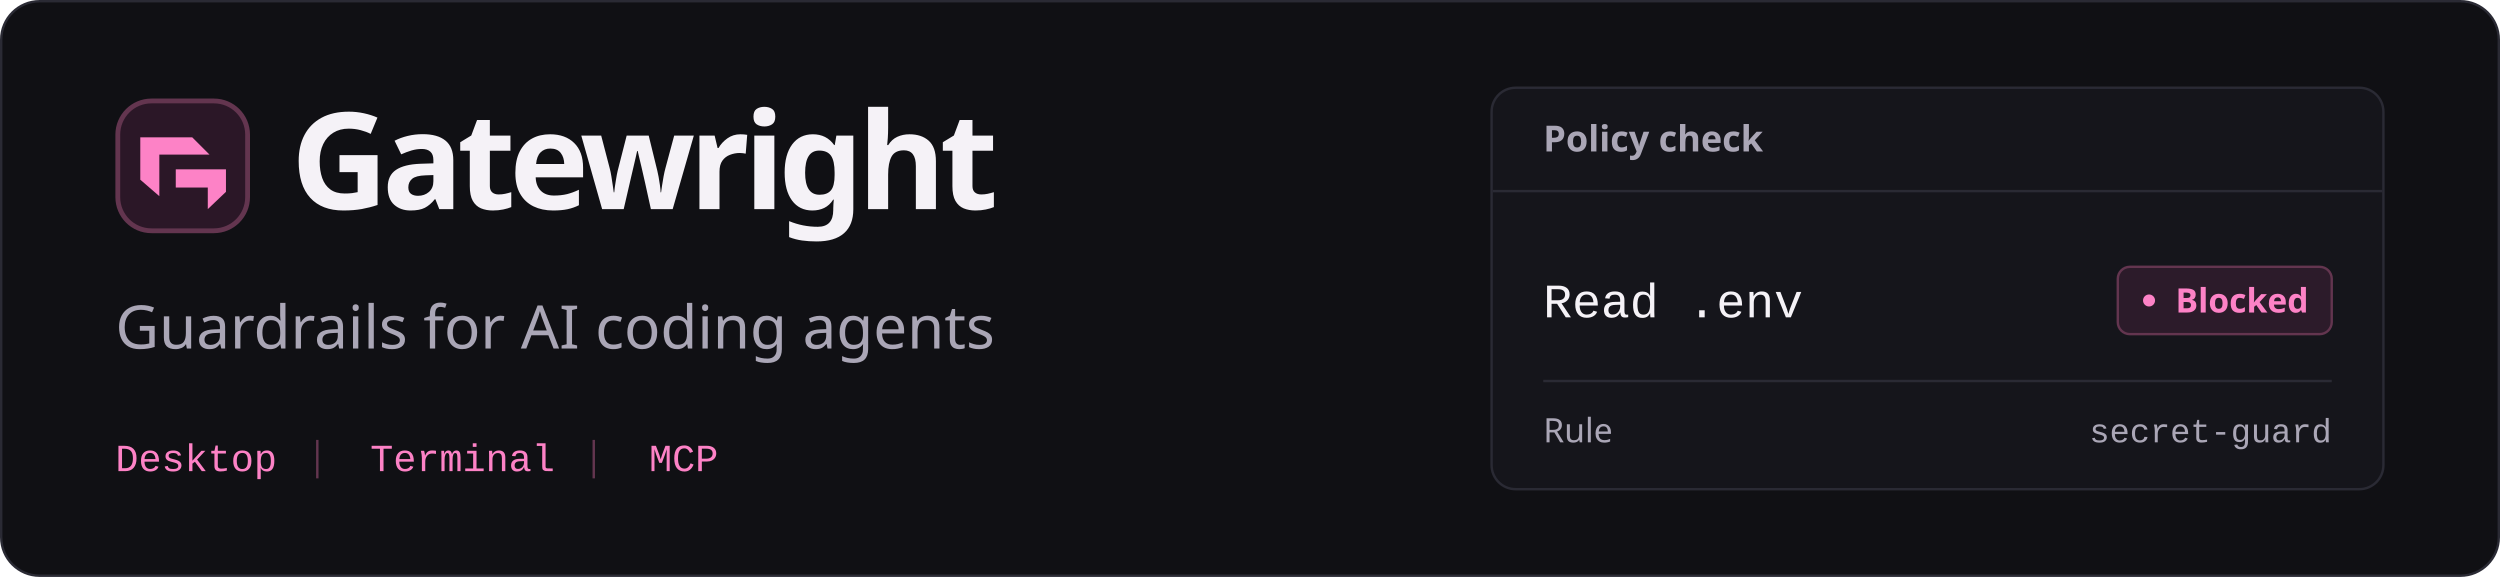
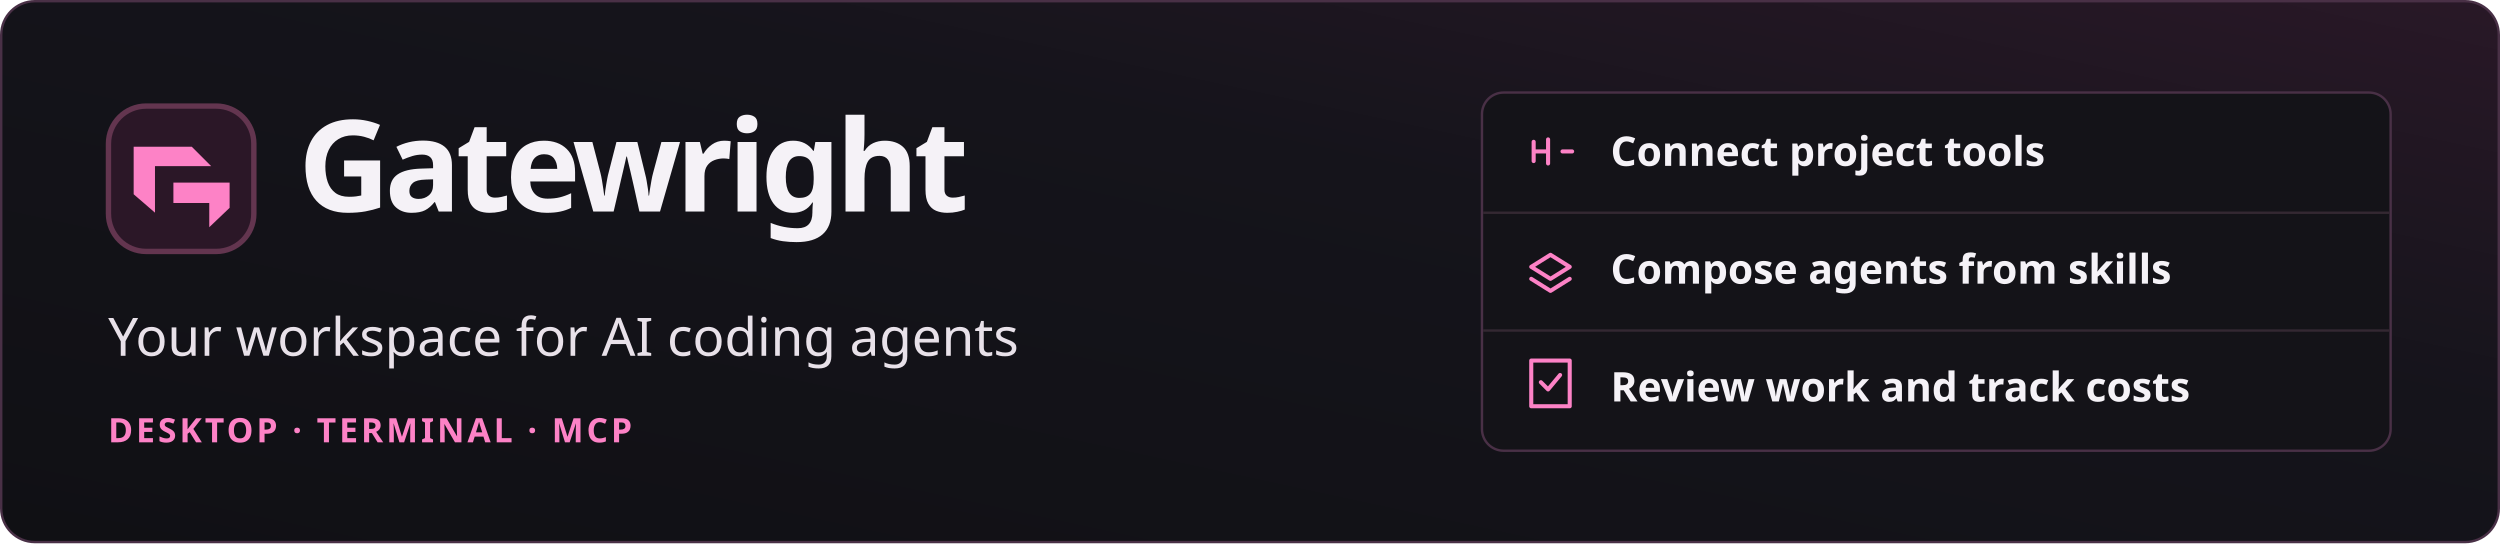
- <svg xmlns="http://www.w3.org/2000/svg" width="1040" height="240" viewBox="0 0 1040 240" role="img" aria-labelledby="title desc">
-   <rect x=".5" y=".5" width="1039" height="239" rx="16" fill="#101014" stroke="#2a2a34" />
-   <g transform="translate(48 41) scale(2)">
+ <svg xmlns="http://www.w3.org/2000/svg" width="1040" height="226" viewBox="0 0 1040 226" role="img" aria-labelledby="title description">
+   <defs>
+     <linearGradient id="canvas" x1="0" x2="1" y1="1" y2="0">
+       <stop stop-color="#101014" />
+       <stop offset=".62" stop-color="#15141b" />
+       <stop offset="1" stop-color="#291827" />
+     </linearGradient>
+   </defs>
+   <rect x=".5" y=".5" width="1039" height="225" rx="14" fill="url(#canvas)" stroke="#493046" />
+   <g transform="translate(44 43) scale(2.24)">
    <rect x=".5" y=".5" width="27" height="27" rx="7" fill="#2b1727" stroke="#63354f" />
    <path d="M5.18 8.06h10.8l3.6 3.6H9.14v8.64l-3.96-3.42zM12.56 14.72H23v4.68L19.22 23v-4.5h-6.66z" fill="#fd82c6" />
  </g>
-   <g font-family="Geist, system-ui, sans-serif">
-     <text x="121" y="87" font-size="56" font-weight="700" letter-spacing="-2.6" fill="#f5f2f7">Gatewright</text>
-     <text x="48" y="145" font-size="25" fill="#aaa6b6">Guardrails for AI coding agents</text>
+   <g font-family="Geist, 'Segoe UI', system-ui, sans-serif">
+     <text x="124" y="88" font-size="53" font-weight="700" letter-spacing="-2.4" fill="#f5f2f7">Gatewright</text>
+     <text x="45" y="148" font-size="22" font-weight="500" fill="#e8e1e9">Your workspace for AI coding agents</text>
+     <text x="45" y="184" font-size="14" font-weight="600" letter-spacing="1.25" fill="#fd82c6">DESKTOP  ·  TERMINAL  ·  MCP</text>
  </g>
-   <g font-family="ui-monospace, 'Liberation Mono', monospace" font-size="16" fill="#fd82c6">
-     <text x="48" y="196">Desktop</text>
-     <text x="154" y="196">Terminal</text>
-     <text x="270" y="196">MCP</text>
-     <path d="M132 183v16m115-16v16" stroke="#63354f" fill="none" />
-   </g>
-   <g transform="translate(620 36)">
-     <rect x=".5" y=".5" width="371" height="167" rx="10" fill="#15151b" stroke="#2a2a34" />
-     <path d="M1 43.5h370m-349 79h328" stroke="#2a2a34" fill="none" />
-     <g font-family="Geist, system-ui, sans-serif">
-       <text x="22" y="27" font-size="15" font-weight="600" fill="#aaa6b6">Policy check</text>
-       <text x="22" y="148" font-size="14" fill="#aaa6b6">Rule</text>
-       <rect x="261" y="75" width="89" height="28" rx="5" fill="#2c1b2a" stroke="#63354f" />
-       <circle cx="274" cy="89" r="2.5" fill="#fd82c6" />
-       <text x="285" y="94" font-size="14" font-weight="600" fill="#fd82c6">Blocked</text>
+   <g transform="translate(616 38)">
+     <rect x=".5" y=".5" width="378" height="149" rx="9" fill="#141318" stroke="#493046" />
+     <path d="M1 50.5h377M1 99.5h377" stroke="#342832" />
+     <g fill="none" stroke="#fd82c6" stroke-width="1.7" stroke-linecap="round" stroke-linejoin="round">
+       <path d="M22 25h6m-6 0v-4m0 4v4m6-9v10m6-5h4" />
+       <path d="m21 73 8-5 8 5-8 5-8-5m0 5 8 5 8-5" />
+       <path d="M21 112h16v19H21zM25 121l3 3 5-6" />
    </g>
-     <g font-family="ui-monospace, 'Liberation Mono', monospace">
-       <text x="22" y="96" font-size="20" fill="#f5f2f7">Read .env</text>
-       <text x="350" y="148" text-anchor="end" font-size="14" fill="#aaa6b6">secret-guard</text>
+     <g font-family="Geist, 'Segoe UI', system-ui, sans-serif" font-size="17" font-weight="570" fill="#f5f2f7">
+       <text x="54" y="31">Connect project tools</text>
+       <text x="54" y="80">Compose agents from skills</text>
+       <text x="54" y="129">Review work and track costs</text>
    </g>
  </g>
</svg>
